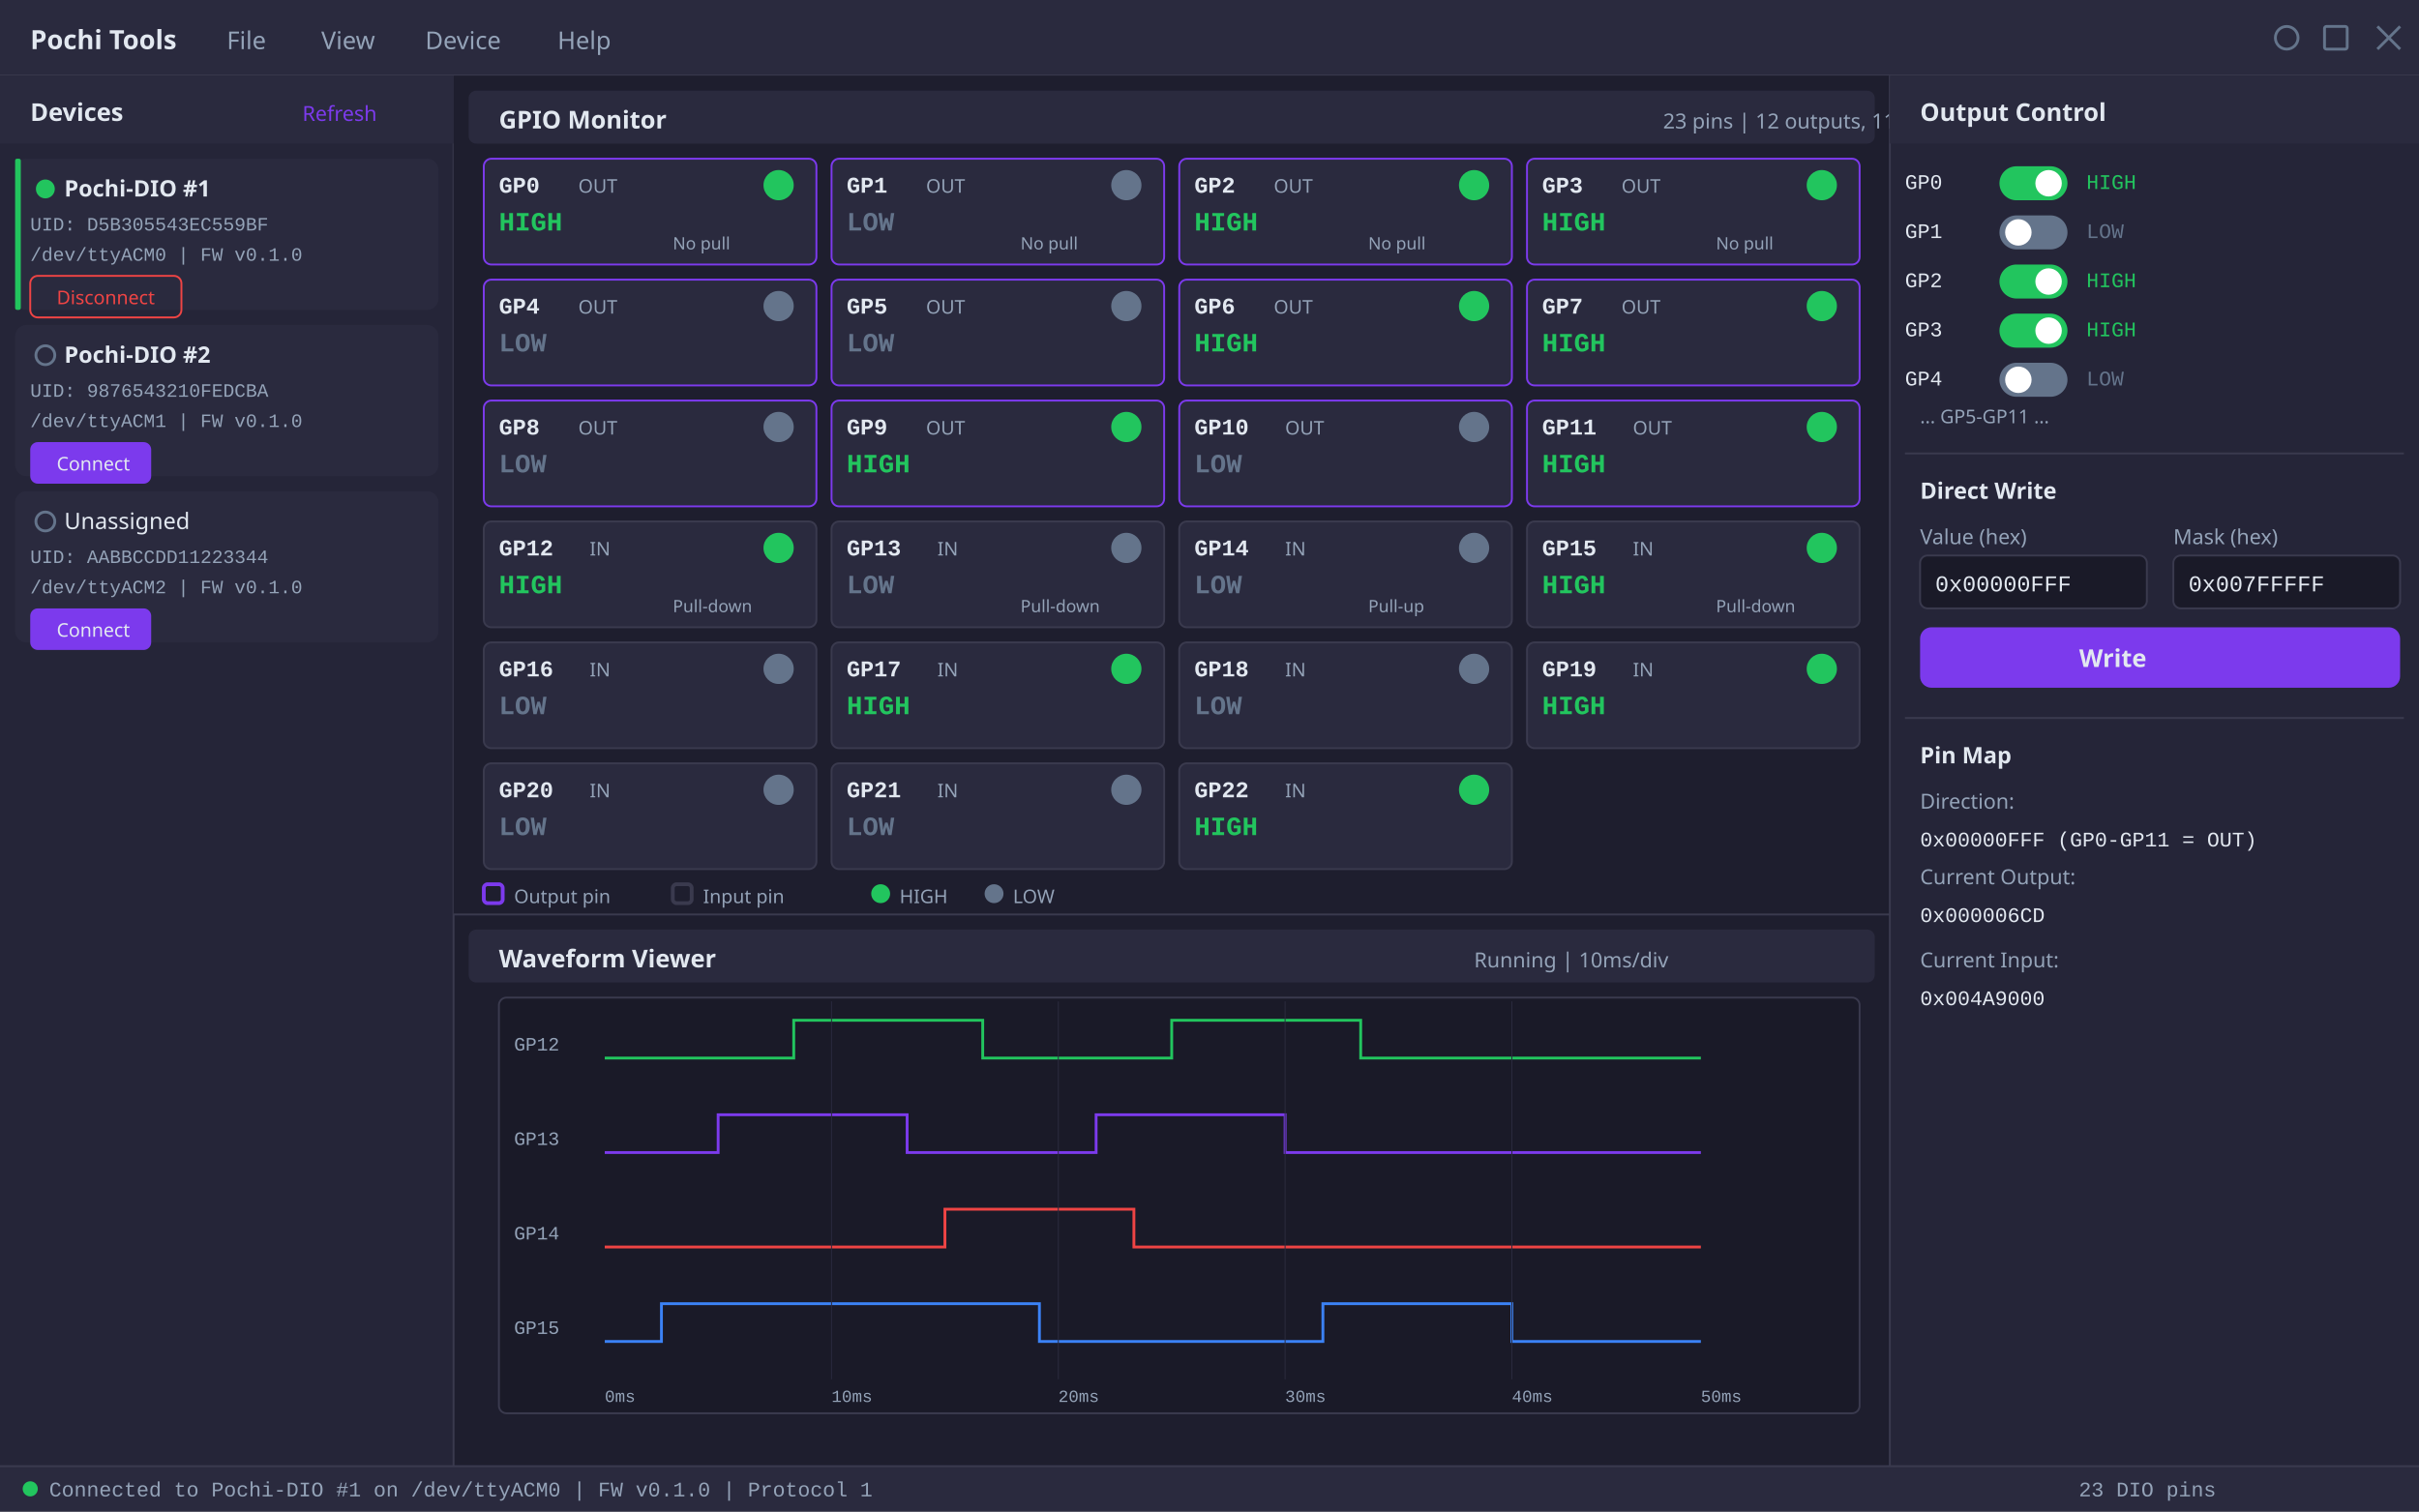
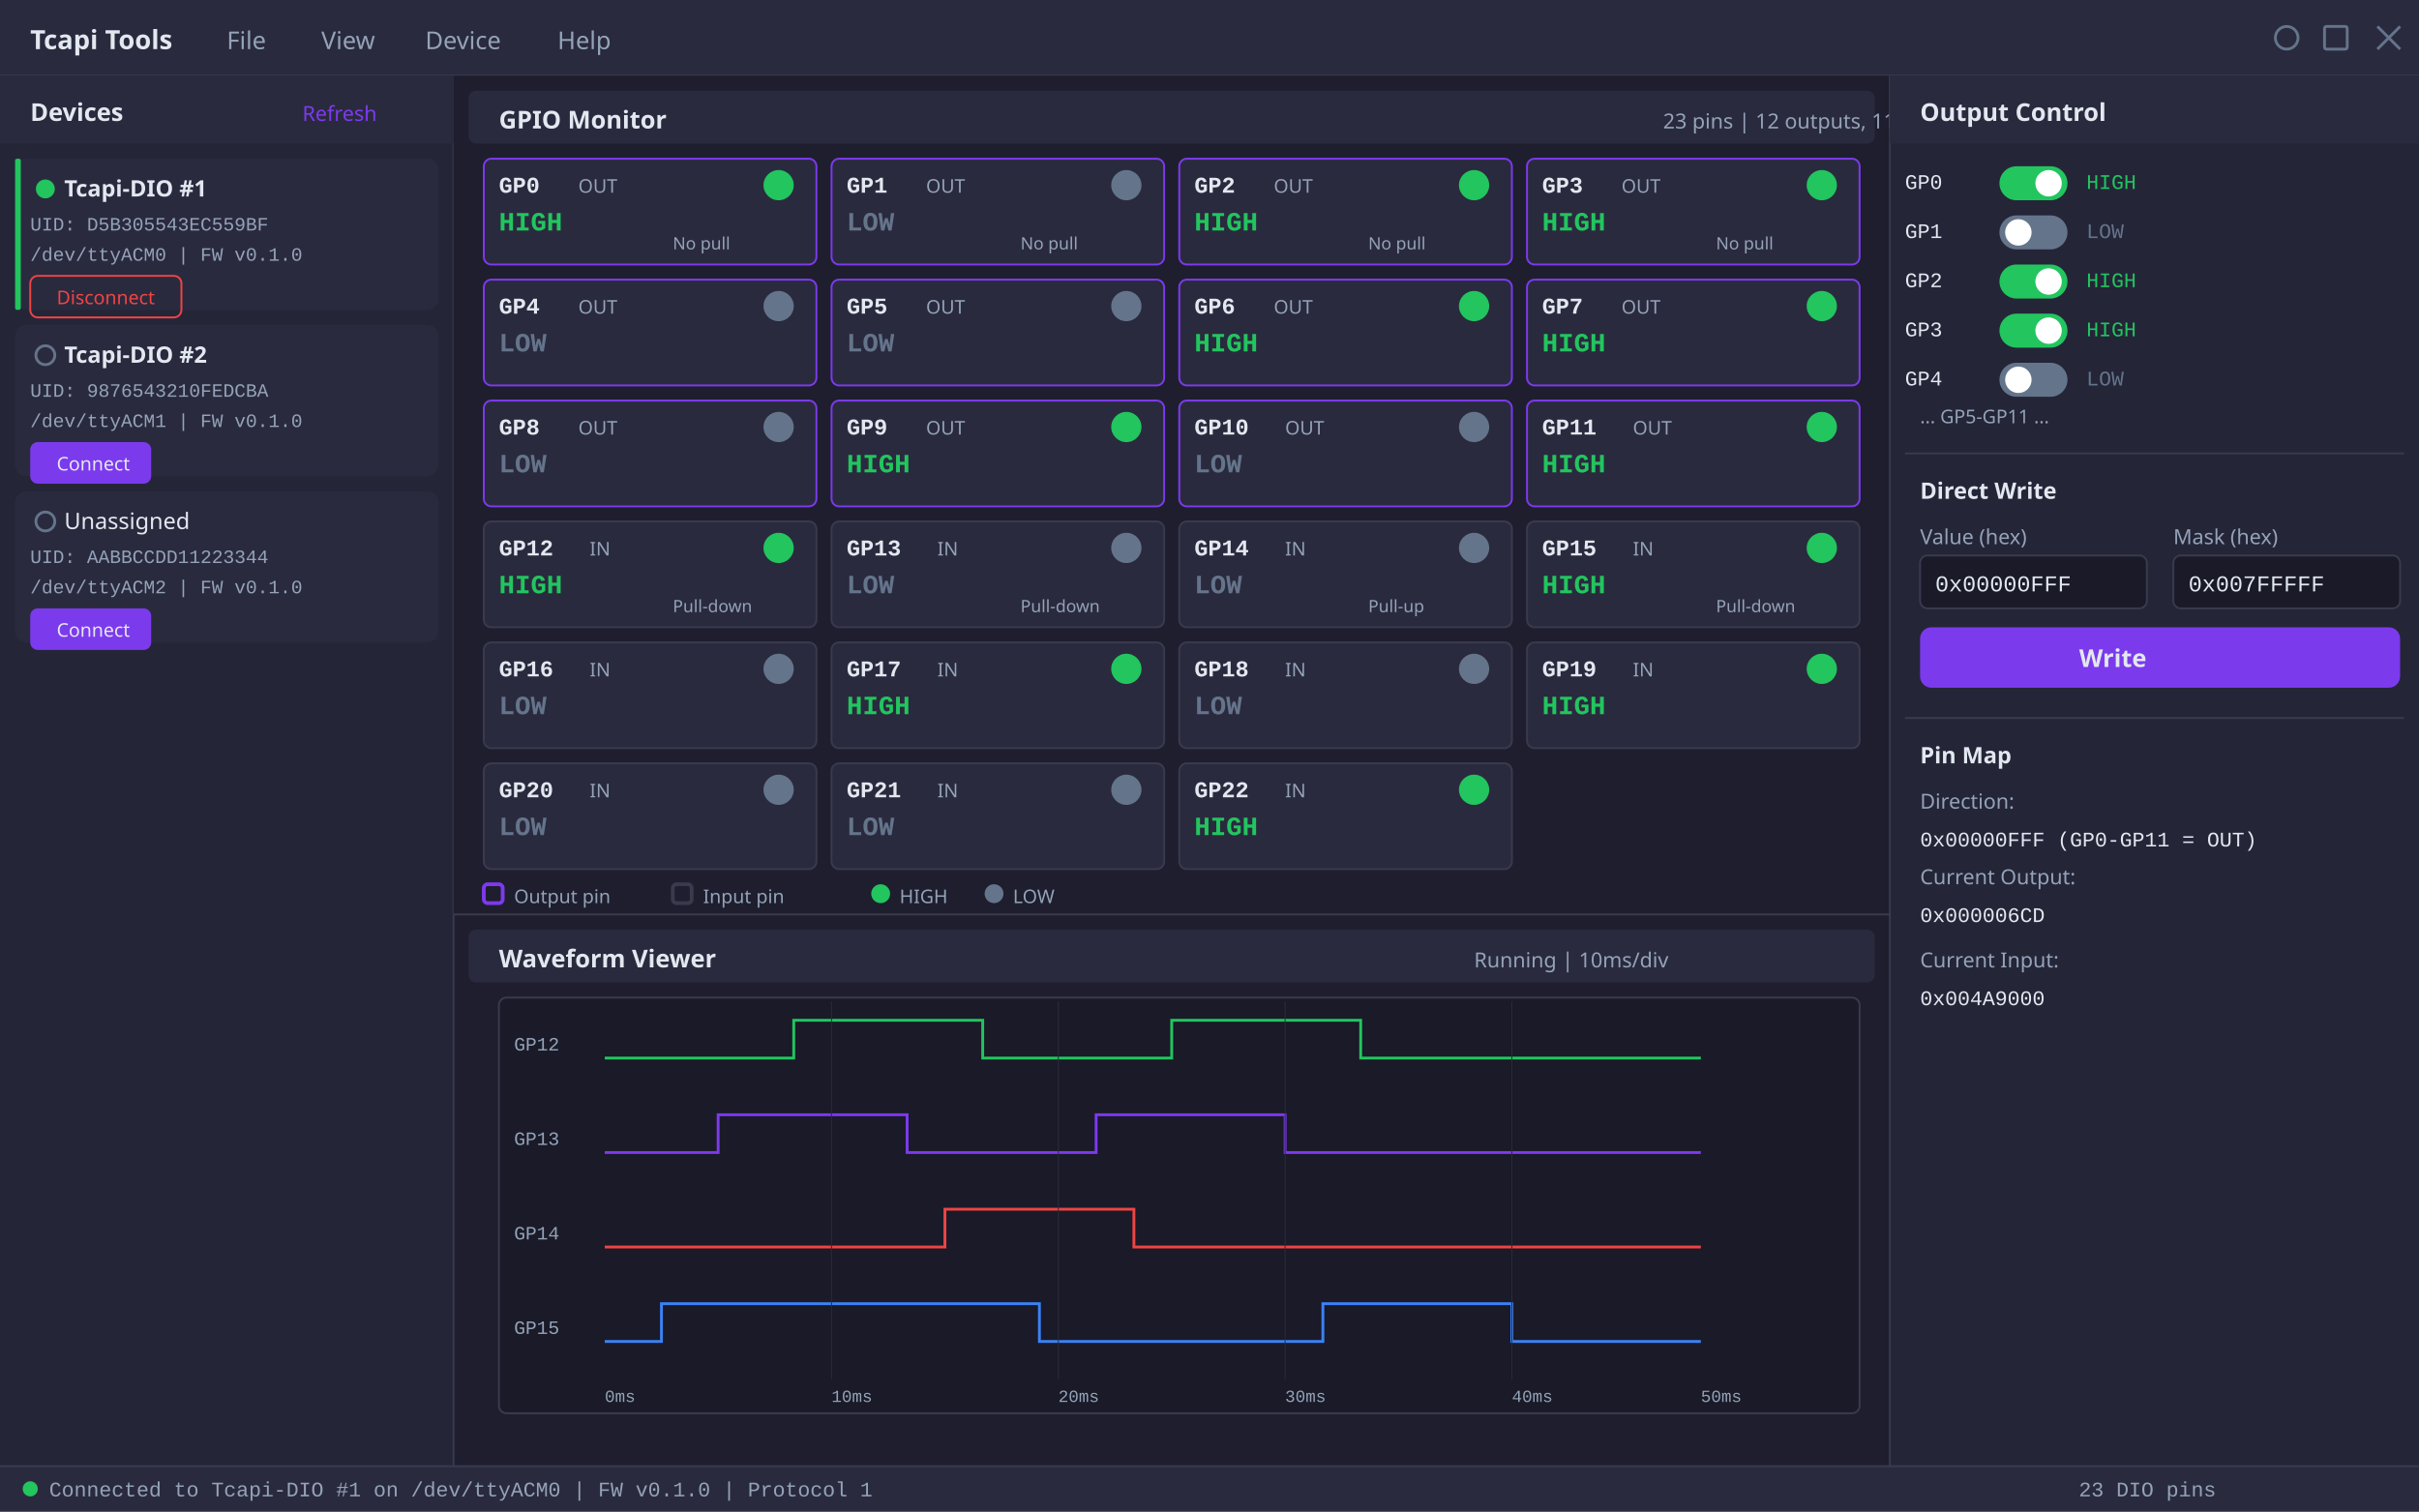
<svg xmlns="http://www.w3.org/2000/svg" viewBox="0 0 1280 800" width="1280" height="800">
  <defs>
    <style>
      .mono { font-family: 'Consolas', 'Courier New', monospace; }
      .sans { font-family: 'Segoe UI', 'Helvetica Neue', sans-serif; }
      .text-primary { fill: #e2e8f0; }
      .text-secondary { fill: #94a3b8; }
      .text-accent { fill: #7c3aed; }
      .text-high { fill: #22c55e; }
      .text-low { fill: #64748b; }
      .text-warn { fill: #ef4444; }
    </style>
  </defs>
  <rect width="1280" height="800" fill="#1e1e2e" />
  <rect x="0" y="0" width="1280" height="40" fill="#2a2a3e" />
  <line x1="0" y1="40" x2="1280" y2="40" stroke="#3a3a4e" stroke-width="1" />
-   <text x="16" y="26" class="sans text-primary" font-size="14" font-weight="bold">Pochi Tools</text>
+   <text x="16" y="26" class="sans text-primary" font-size="14" font-weight="bold">Tcapi Tools</text>
  <text x="120" y="26" class="sans text-secondary" font-size="13">File</text>
  <text x="170" y="26" class="sans text-secondary" font-size="13">View</text>
  <text x="225" y="26" class="sans text-secondary" font-size="13">Device</text>
  <text x="295" y="26" class="sans text-secondary" font-size="13">Help</text>
  <circle cx="1210" cy="20" r="6" fill="none" stroke="#64748b" stroke-width="1.5" />
  <rect x="1230" y="14" width="12" height="12" fill="none" stroke="#64748b" stroke-width="1.5" rx="1" />
  <line x1="1258" y1="14" x2="1270" y2="26" stroke="#64748b" stroke-width="1.5" />
  <line x1="1270" y1="14" x2="1258" y2="26" stroke="#64748b" stroke-width="1.5" />
  <rect x="0" y="40" width="240" height="736" fill="#252538" />
  <line x1="240" y1="40" x2="240" y2="776" stroke="#3a3a4e" stroke-width="1" />
  <rect x="0" y="40" width="240" height="36" fill="#2a2a3e" />
  <text x="16" y="64" class="sans text-primary" font-size="13" font-weight="bold">Devices</text>
  <text x="160" y="64" class="sans text-accent" font-size="11" cursor="pointer">Refresh</text>
  <rect x="8" y="84" width="224" height="80" fill="#2a2a3e" rx="6" />
  <rect x="8" y="84" width="3" height="80" fill="#22c55e" rx="1" />
  <circle cx="24" cy="100" r="5" fill="#22c55e" />
-   <text x="34" y="104" class="sans text-primary" font-size="12" font-weight="bold">Pochi-DIO #1</text>
+   <text x="34" y="104" class="sans text-primary" font-size="12" font-weight="bold">Tcapi-DIO #1</text>
  <text x="16" y="122" class="mono text-secondary" font-size="10">UID: D5B305543EC559BF</text>
  <text x="16" y="138" class="mono text-secondary" font-size="10">/dev/ttyACM0 | FW v0.1.0</text>
  <rect x="16" y="146" width="80" height="22" fill="none" stroke="#ef4444" rx="4" />
  <text x="30" y="161" class="sans text-warn" font-size="10">Disconnect</text>
  <rect x="8" y="172" width="224" height="80" fill="#2a2a3e" rx="6" />
  <circle cx="24" cy="188" r="5" fill="none" stroke="#64748b" stroke-width="1.5" />
-   <text x="34" y="192" class="sans text-primary" font-size="12" font-weight="bold">Pochi-DIO #2</text>
+   <text x="34" y="192" class="sans text-primary" font-size="12" font-weight="bold">Tcapi-DIO #2</text>
  <text x="16" y="210" class="mono text-secondary" font-size="10">UID: 9876543210FEDCBA</text>
  <text x="16" y="226" class="mono text-secondary" font-size="10">/dev/ttyACM1 | FW v0.1.0</text>
  <rect x="16" y="234" width="64" height="22" fill="#7c3aed" rx="4" />
  <text x="30" y="249" class="sans text-primary" font-size="10">Connect</text>
  <rect x="8" y="260" width="224" height="80" fill="#2a2a3e" rx="6" />
  <circle cx="24" cy="276" r="5" fill="none" stroke="#64748b" stroke-width="1.5" />
  <text x="34" y="280" class="sans text-primary" font-size="12">Unassigned</text>
  <text x="16" y="298" class="mono text-secondary" font-size="10">UID: AABBCCDD11223344</text>
  <text x="16" y="314" class="mono text-secondary" font-size="10">/dev/ttyACM2 | FW v0.1.0</text>
  <rect x="16" y="322" width="64" height="22" fill="#7c3aed" rx="4" />
  <text x="30" y="337" class="sans text-primary" font-size="10">Connect</text>
  <rect x="240" y="40" width="760" height="444" fill="#1e1e2e" />
  <rect x="248" y="48" width="744" height="28" fill="#2a2a3e" rx="4" />
  <text x="264" y="68" class="sans text-primary" font-size="13" font-weight="bold">GPIO Monitor</text>
  <text x="880" y="68" class="sans text-secondary" font-size="11">23 pins | 12 outputs, 11 inputs</text>
  <g transform="translate(256, 84)">
    <rect width="176" height="56" fill="#2a2a3e" rx="4" stroke="#7c3aed" stroke-width="1" />
    <text x="8" y="18" class="mono text-primary" font-size="12" font-weight="bold">GP0</text>
    <text x="50" y="18" class="sans text-secondary" font-size="10">OUT</text>
    <circle cx="156" cy="14" r="8" fill="#22c55e" />
    <text x="8" y="38" class="mono text-high" font-size="14" font-weight="bold">HIGH</text>
    <text x="100" y="48" class="sans text-secondary" font-size="9">No pull</text>
  </g>
  <g transform="translate(440, 84)">
    <rect width="176" height="56" fill="#2a2a3e" rx="4" stroke="#7c3aed" stroke-width="1" />
    <text x="8" y="18" class="mono text-primary" font-size="12" font-weight="bold">GP1</text>
    <text x="50" y="18" class="sans text-secondary" font-size="10">OUT</text>
    <circle cx="156" cy="14" r="8" fill="#64748b" />
    <text x="8" y="38" class="mono text-low" font-size="14" font-weight="bold">LOW</text>
    <text x="100" y="48" class="sans text-secondary" font-size="9">No pull</text>
  </g>
  <g transform="translate(624, 84)">
    <rect width="176" height="56" fill="#2a2a3e" rx="4" stroke="#7c3aed" stroke-width="1" />
    <text x="8" y="18" class="mono text-primary" font-size="12" font-weight="bold">GP2</text>
    <text x="50" y="18" class="sans text-secondary" font-size="10">OUT</text>
    <circle cx="156" cy="14" r="8" fill="#22c55e" />
    <text x="8" y="38" class="mono text-high" font-size="14" font-weight="bold">HIGH</text>
    <text x="100" y="48" class="sans text-secondary" font-size="9">No pull</text>
  </g>
  <g transform="translate(808, 84)">
    <rect width="176" height="56" fill="#2a2a3e" rx="4" stroke="#7c3aed" stroke-width="1" />
    <text x="8" y="18" class="mono text-primary" font-size="12" font-weight="bold">GP3</text>
    <text x="50" y="18" class="sans text-secondary" font-size="10">OUT</text>
    <circle cx="156" cy="14" r="8" fill="#22c55e" />
    <text x="8" y="38" class="mono text-high" font-size="14" font-weight="bold">HIGH</text>
    <text x="100" y="48" class="sans text-secondary" font-size="9">No pull</text>
  </g>
  <g transform="translate(256, 148)">
    <rect width="176" height="56" fill="#2a2a3e" rx="4" stroke="#7c3aed" stroke-width="1" />
    <text x="8" y="18" class="mono text-primary" font-size="12" font-weight="bold">GP4</text>
    <text x="50" y="18" class="sans text-secondary" font-size="10">OUT</text>
    <circle cx="156" cy="14" r="8" fill="#64748b" />
    <text x="8" y="38" class="mono text-low" font-size="14" font-weight="bold">LOW</text>
  </g>
  <g transform="translate(440, 148)">
    <rect width="176" height="56" fill="#2a2a3e" rx="4" stroke="#7c3aed" stroke-width="1" />
    <text x="8" y="18" class="mono text-primary" font-size="12" font-weight="bold">GP5</text>
    <text x="50" y="18" class="sans text-secondary" font-size="10">OUT</text>
    <circle cx="156" cy="14" r="8" fill="#64748b" />
    <text x="8" y="38" class="mono text-low" font-size="14" font-weight="bold">LOW</text>
  </g>
  <g transform="translate(624, 148)">
    <rect width="176" height="56" fill="#2a2a3e" rx="4" stroke="#7c3aed" stroke-width="1" />
    <text x="8" y="18" class="mono text-primary" font-size="12" font-weight="bold">GP6</text>
    <text x="50" y="18" class="sans text-secondary" font-size="10">OUT</text>
    <circle cx="156" cy="14" r="8" fill="#22c55e" />
    <text x="8" y="38" class="mono text-high" font-size="14" font-weight="bold">HIGH</text>
  </g>
  <g transform="translate(808, 148)">
    <rect width="176" height="56" fill="#2a2a3e" rx="4" stroke="#7c3aed" stroke-width="1" />
    <text x="8" y="18" class="mono text-primary" font-size="12" font-weight="bold">GP7</text>
    <text x="50" y="18" class="sans text-secondary" font-size="10">OUT</text>
    <circle cx="156" cy="14" r="8" fill="#22c55e" />
    <text x="8" y="38" class="mono text-high" font-size="14" font-weight="bold">HIGH</text>
  </g>
  <g transform="translate(256, 212)">
    <rect width="176" height="56" fill="#2a2a3e" rx="4" stroke="#7c3aed" stroke-width="1" />
    <text x="8" y="18" class="mono text-primary" font-size="12" font-weight="bold">GP8</text>
    <text x="50" y="18" class="sans text-secondary" font-size="10">OUT</text>
    <circle cx="156" cy="14" r="8" fill="#64748b" />
    <text x="8" y="38" class="mono text-low" font-size="14" font-weight="bold">LOW</text>
  </g>
  <g transform="translate(440, 212)">
    <rect width="176" height="56" fill="#2a2a3e" rx="4" stroke="#7c3aed" stroke-width="1" />
    <text x="8" y="18" class="mono text-primary" font-size="12" font-weight="bold">GP9</text>
    <text x="50" y="18" class="sans text-secondary" font-size="10">OUT</text>
    <circle cx="156" cy="14" r="8" fill="#22c55e" />
    <text x="8" y="38" class="mono text-high" font-size="14" font-weight="bold">HIGH</text>
  </g>
  <g transform="translate(624, 212)">
    <rect width="176" height="56" fill="#2a2a3e" rx="4" stroke="#7c3aed" stroke-width="1" />
    <text x="8" y="18" class="mono text-primary" font-size="12" font-weight="bold">GP10</text>
    <text x="56" y="18" class="sans text-secondary" font-size="10">OUT</text>
    <circle cx="156" cy="14" r="8" fill="#64748b" />
    <text x="8" y="38" class="mono text-low" font-size="14" font-weight="bold">LOW</text>
  </g>
  <g transform="translate(808, 212)">
    <rect width="176" height="56" fill="#2a2a3e" rx="4" stroke="#7c3aed" stroke-width="1" />
    <text x="8" y="18" class="mono text-primary" font-size="12" font-weight="bold">GP11</text>
    <text x="56" y="18" class="sans text-secondary" font-size="10">OUT</text>
    <circle cx="156" cy="14" r="8" fill="#22c55e" />
    <text x="8" y="38" class="mono text-high" font-size="14" font-weight="bold">HIGH</text>
  </g>
  <g transform="translate(256, 276)">
    <rect width="176" height="56" fill="#2a2a3e" rx="4" stroke="#3a3a4e" stroke-width="1" />
    <text x="8" y="18" class="mono text-primary" font-size="12" font-weight="bold">GP12</text>
    <text x="56" y="18" class="sans text-secondary" font-size="10">IN</text>
    <circle cx="156" cy="14" r="8" fill="#22c55e" />
    <text x="8" y="38" class="mono text-high" font-size="14" font-weight="bold">HIGH</text>
    <text x="100" y="48" class="sans text-secondary" font-size="9">Pull-down</text>
  </g>
  <g transform="translate(440, 276)">
    <rect width="176" height="56" fill="#2a2a3e" rx="4" stroke="#3a3a4e" stroke-width="1" />
    <text x="8" y="18" class="mono text-primary" font-size="12" font-weight="bold">GP13</text>
    <text x="56" y="18" class="sans text-secondary" font-size="10">IN</text>
    <circle cx="156" cy="14" r="8" fill="#64748b" />
    <text x="8" y="38" class="mono text-low" font-size="14" font-weight="bold">LOW</text>
    <text x="100" y="48" class="sans text-secondary" font-size="9">Pull-down</text>
  </g>
  <g transform="translate(624, 276)">
    <rect width="176" height="56" fill="#2a2a3e" rx="4" stroke="#3a3a4e" stroke-width="1" />
    <text x="8" y="18" class="mono text-primary" font-size="12" font-weight="bold">GP14</text>
    <text x="56" y="18" class="sans text-secondary" font-size="10">IN</text>
    <circle cx="156" cy="14" r="8" fill="#64748b" />
    <text x="8" y="38" class="mono text-low" font-size="14" font-weight="bold">LOW</text>
    <text x="100" y="48" class="sans text-secondary" font-size="9">Pull-up</text>
  </g>
  <g transform="translate(808, 276)">
    <rect width="176" height="56" fill="#2a2a3e" rx="4" stroke="#3a3a4e" stroke-width="1" />
    <text x="8" y="18" class="mono text-primary" font-size="12" font-weight="bold">GP15</text>
    <text x="56" y="18" class="sans text-secondary" font-size="10">IN</text>
    <circle cx="156" cy="14" r="8" fill="#22c55e" />
    <text x="8" y="38" class="mono text-high" font-size="14" font-weight="bold">HIGH</text>
    <text x="100" y="48" class="sans text-secondary" font-size="9">Pull-down</text>
  </g>
  <g transform="translate(256, 340)">
    <rect width="176" height="56" fill="#2a2a3e" rx="4" stroke="#3a3a4e" stroke-width="1" />
    <text x="8" y="18" class="mono text-primary" font-size="12" font-weight="bold">GP16</text>
    <text x="56" y="18" class="sans text-secondary" font-size="10">IN</text>
    <circle cx="156" cy="14" r="8" fill="#64748b" />
    <text x="8" y="38" class="mono text-low" font-size="14" font-weight="bold">LOW</text>
  </g>
  <g transform="translate(440, 340)">
    <rect width="176" height="56" fill="#2a2a3e" rx="4" stroke="#3a3a4e" stroke-width="1" />
    <text x="8" y="18" class="mono text-primary" font-size="12" font-weight="bold">GP17</text>
    <text x="56" y="18" class="sans text-secondary" font-size="10">IN</text>
    <circle cx="156" cy="14" r="8" fill="#22c55e" />
    <text x="8" y="38" class="mono text-high" font-size="14" font-weight="bold">HIGH</text>
  </g>
  <g transform="translate(624, 340)">
    <rect width="176" height="56" fill="#2a2a3e" rx="4" stroke="#3a3a4e" stroke-width="1" />
    <text x="8" y="18" class="mono text-primary" font-size="12" font-weight="bold">GP18</text>
    <text x="56" y="18" class="sans text-secondary" font-size="10">IN</text>
    <circle cx="156" cy="14" r="8" fill="#64748b" />
    <text x="8" y="38" class="mono text-low" font-size="14" font-weight="bold">LOW</text>
  </g>
  <g transform="translate(808, 340)">
    <rect width="176" height="56" fill="#2a2a3e" rx="4" stroke="#3a3a4e" stroke-width="1" />
    <text x="8" y="18" class="mono text-primary" font-size="12" font-weight="bold">GP19</text>
    <text x="56" y="18" class="sans text-secondary" font-size="10">IN</text>
    <circle cx="156" cy="14" r="8" fill="#22c55e" />
    <text x="8" y="38" class="mono text-high" font-size="14" font-weight="bold">HIGH</text>
  </g>
  <g transform="translate(256, 404)">
    <rect width="176" height="56" fill="#2a2a3e" rx="4" stroke="#3a3a4e" stroke-width="1" />
    <text x="8" y="18" class="mono text-primary" font-size="12" font-weight="bold">GP20</text>
    <text x="56" y="18" class="sans text-secondary" font-size="10">IN</text>
    <circle cx="156" cy="14" r="8" fill="#64748b" />
    <text x="8" y="38" class="mono text-low" font-size="14" font-weight="bold">LOW</text>
  </g>
  <g transform="translate(440, 404)">
    <rect width="176" height="56" fill="#2a2a3e" rx="4" stroke="#3a3a4e" stroke-width="1" />
    <text x="8" y="18" class="mono text-primary" font-size="12" font-weight="bold">GP21</text>
    <text x="56" y="18" class="sans text-secondary" font-size="10">IN</text>
    <circle cx="156" cy="14" r="8" fill="#64748b" />
    <text x="8" y="38" class="mono text-low" font-size="14" font-weight="bold">LOW</text>
  </g>
  <g transform="translate(624, 404)">
    <rect width="176" height="56" fill="#2a2a3e" rx="4" stroke="#3a3a4e" stroke-width="1" />
    <text x="8" y="18" class="mono text-primary" font-size="12" font-weight="bold">GP22</text>
    <text x="56" y="18" class="sans text-secondary" font-size="10">IN</text>
    <circle cx="156" cy="14" r="8" fill="#22c55e" />
    <text x="8" y="38" class="mono text-high" font-size="14" font-weight="bold">HIGH</text>
  </g>
  <g transform="translate(256, 468)">
    <rect width="10" height="10" fill="none" stroke="#7c3aed" stroke-width="2" rx="2" />
    <text x="16" y="10" class="sans text-secondary" font-size="10">Output pin</text>
    <rect x="100" y="0" width="10" height="10" fill="none" stroke="#3a3a4e" stroke-width="2" rx="2" />
    <text x="116" y="10" class="sans text-secondary" font-size="10">Input pin</text>
    <circle cx="210" cy="5" r="5" fill="#22c55e" />
    <text x="220" y="10" class="sans text-secondary" font-size="10">HIGH</text>
    <circle cx="270" cy="5" r="5" fill="#64748b" />
    <text x="280" y="10" class="sans text-secondary" font-size="10">LOW</text>
  </g>
  <line x1="240" y1="484" x2="1000" y2="484" stroke="#3a3a4e" stroke-width="1" />
  <rect x="248" y="492" width="744" height="28" fill="#2a2a3e" rx="4" />
  <text x="264" y="512" class="sans text-primary" font-size="13" font-weight="bold">Waveform Viewer</text>
  <text x="780" y="512" class="sans text-secondary" font-size="11">Running | 10ms/div</text>
  <rect x="264" y="528" width="720" height="220" fill="#1a1a28" rx="4" stroke="#3a3a4e" stroke-width="1" />
  <text x="272" y="556" class="mono text-secondary" font-size="10">GP12</text>
  <text x="272" y="606" class="mono text-secondary" font-size="10">GP13</text>
  <text x="272" y="656" class="mono text-secondary" font-size="10">GP14</text>
  <text x="272" y="706" class="mono text-secondary" font-size="10">GP15</text>
  <polyline points="320,560 420,560 420,540 520,540 520,560 620,560 620,540 720,540 720,560 900,560" fill="none" stroke="#22c55e" stroke-width="1.5" />
  <polyline points="320,610 380,610 380,590 480,590 480,610 580,610 580,590 680,590 680,610 900,610" fill="none" stroke="#7c3aed" stroke-width="1.5" />
  <polyline points="320,660 500,660 500,640 600,640 600,660 900,660" fill="none" stroke="#ef4444" stroke-width="1.5" />
  <polyline points="320,710 350,710 350,690 550,690 550,710 700,710 700,690 800,690 800,710 900,710" fill="none" stroke="#3b82f6" stroke-width="1.5" />
  <text x="320" y="742" class="mono text-secondary" font-size="9">0ms</text>
  <text x="440" y="742" class="mono text-secondary" font-size="9">10ms</text>
  <text x="560" y="742" class="mono text-secondary" font-size="9">20ms</text>
  <text x="680" y="742" class="mono text-secondary" font-size="9">30ms</text>
  <text x="800" y="742" class="mono text-secondary" font-size="9">40ms</text>
  <text x="900" y="742" class="mono text-secondary" font-size="9">50ms</text>
  <line x1="440" y1="530" x2="440" y2="730" stroke="#2a2a3e" stroke-width="0.5" />
  <line x1="560" y1="530" x2="560" y2="730" stroke="#2a2a3e" stroke-width="0.5" />
  <line x1="680" y1="530" x2="680" y2="730" stroke="#2a2a3e" stroke-width="0.5" />
  <line x1="800" y1="530" x2="800" y2="730" stroke="#2a2a3e" stroke-width="0.5" />
  <rect x="1000" y="40" width="280" height="736" fill="#252538" />
  <line x1="1000" y1="40" x2="1000" y2="776" stroke="#3a3a4e" stroke-width="1" />
  <rect x="1000" y="40" width="280" height="36" fill="#2a2a3e" />
  <text x="1016" y="64" class="sans text-primary" font-size="13" font-weight="bold">Output Control</text>
  <g transform="translate(1008, 84)">
    <text x="0" y="16" class="mono text-primary" font-size="11">GP0</text>
    <rect x="50" y="4" width="36" height="18" fill="#22c55e" rx="9" />
    <circle cx="76" cy="13" r="7" fill="white" />
    <text x="96" y="16" class="mono text-high" font-size="11">HIGH</text>
  </g>
  <g transform="translate(1008, 110)">
    <text x="0" y="16" class="mono text-primary" font-size="11">GP1</text>
    <rect x="50" y="4" width="36" height="18" fill="#64748b" rx="9" />
    <circle cx="60" cy="13" r="7" fill="white" />
    <text x="96" y="16" class="mono text-low" font-size="11">LOW</text>
  </g>
  <g transform="translate(1008, 136)">
    <text x="0" y="16" class="mono text-primary" font-size="11">GP2</text>
    <rect x="50" y="4" width="36" height="18" fill="#22c55e" rx="9" />
    <circle cx="76" cy="13" r="7" fill="white" />
    <text x="96" y="16" class="mono text-high" font-size="11">HIGH</text>
  </g>
  <g transform="translate(1008, 162)">
    <text x="0" y="16" class="mono text-primary" font-size="11">GP3</text>
    <rect x="50" y="4" width="36" height="18" fill="#22c55e" rx="9" />
    <circle cx="76" cy="13" r="7" fill="white" />
    <text x="96" y="16" class="mono text-high" font-size="11">HIGH</text>
  </g>
  <g transform="translate(1008, 188)">
    <text x="0" y="16" class="mono text-primary" font-size="11">GP4</text>
    <rect x="50" y="4" width="36" height="18" fill="#64748b" rx="9" />
    <circle cx="60" cy="13" r="7" fill="white" />
    <text x="96" y="16" class="mono text-low" font-size="11">LOW</text>
  </g>
  <text x="1016" y="224" class="sans text-secondary" font-size="10">... GP5-GP11 ...</text>
  <line x1="1008" y1="240" x2="1272" y2="240" stroke="#3a3a4e" stroke-width="1" />
  <text x="1016" y="264" class="sans text-primary" font-size="12" font-weight="bold">Direct Write</text>
  <text x="1016" y="288" class="sans text-secondary" font-size="11">Value (hex)</text>
  <rect x="1016" y="294" width="120" height="28" fill="#1a1a28" rx="4" stroke="#3a3a4e" stroke-width="1" />
  <text x="1024" y="313" class="mono text-primary" font-size="12">0x00000FFF</text>
  <text x="1150" y="288" class="sans text-secondary" font-size="11">Mask (hex)</text>
  <rect x="1150" y="294" width="120" height="28" fill="#1a1a28" rx="4" stroke="#3a3a4e" stroke-width="1" />
  <text x="1158" y="313" class="mono text-primary" font-size="12">0x007FFFFF</text>
  <rect x="1016" y="332" width="254" height="32" fill="#7c3aed" rx="6" />
  <text x="1118" y="353" class="sans text-primary" font-size="13" font-weight="bold" text-anchor="middle">Write</text>
  <line x1="1008" y1="380" x2="1272" y2="380" stroke="#3a3a4e" stroke-width="1" />
  <text x="1016" y="404" class="sans text-primary" font-size="12" font-weight="bold">Pin Map</text>
  <text x="1016" y="428" class="sans text-secondary" font-size="11">Direction:</text>
  <text x="1016" y="448" class="mono text-primary" font-size="11">0x00000FFF (GP0-GP11 = OUT)</text>
  <text x="1016" y="468" class="sans text-secondary" font-size="11">Current Output:</text>
  <text x="1016" y="488" class="mono text-primary" font-size="11">0x000006CD</text>
  <text x="1016" y="512" class="sans text-secondary" font-size="11">Current Input:</text>
  <text x="1016" y="532" class="mono text-primary" font-size="11">0x004A9000</text>
  <rect x="0" y="776" width="1280" height="24" fill="#2a2a3e" />
  <line x1="0" y1="776" x2="1280" y2="776" stroke="#3a3a4e" stroke-width="1" />
  <circle cx="16" cy="788" r="4" fill="#22c55e" />
-   <text x="26" y="792" class="mono text-secondary" font-size="11">Connected to Pochi-DIO #1 on /dev/ttyACM0 | FW v0.1.0 | Protocol 1</text>
+   <text x="26" y="792" class="mono text-secondary" font-size="11">Connected to Tcapi-DIO #1 on /dev/ttyACM0 | FW v0.1.0 | Protocol 1</text>
  <text x="1100" y="792" class="mono text-secondary" font-size="11">23 DIO pins</text>
</svg>
